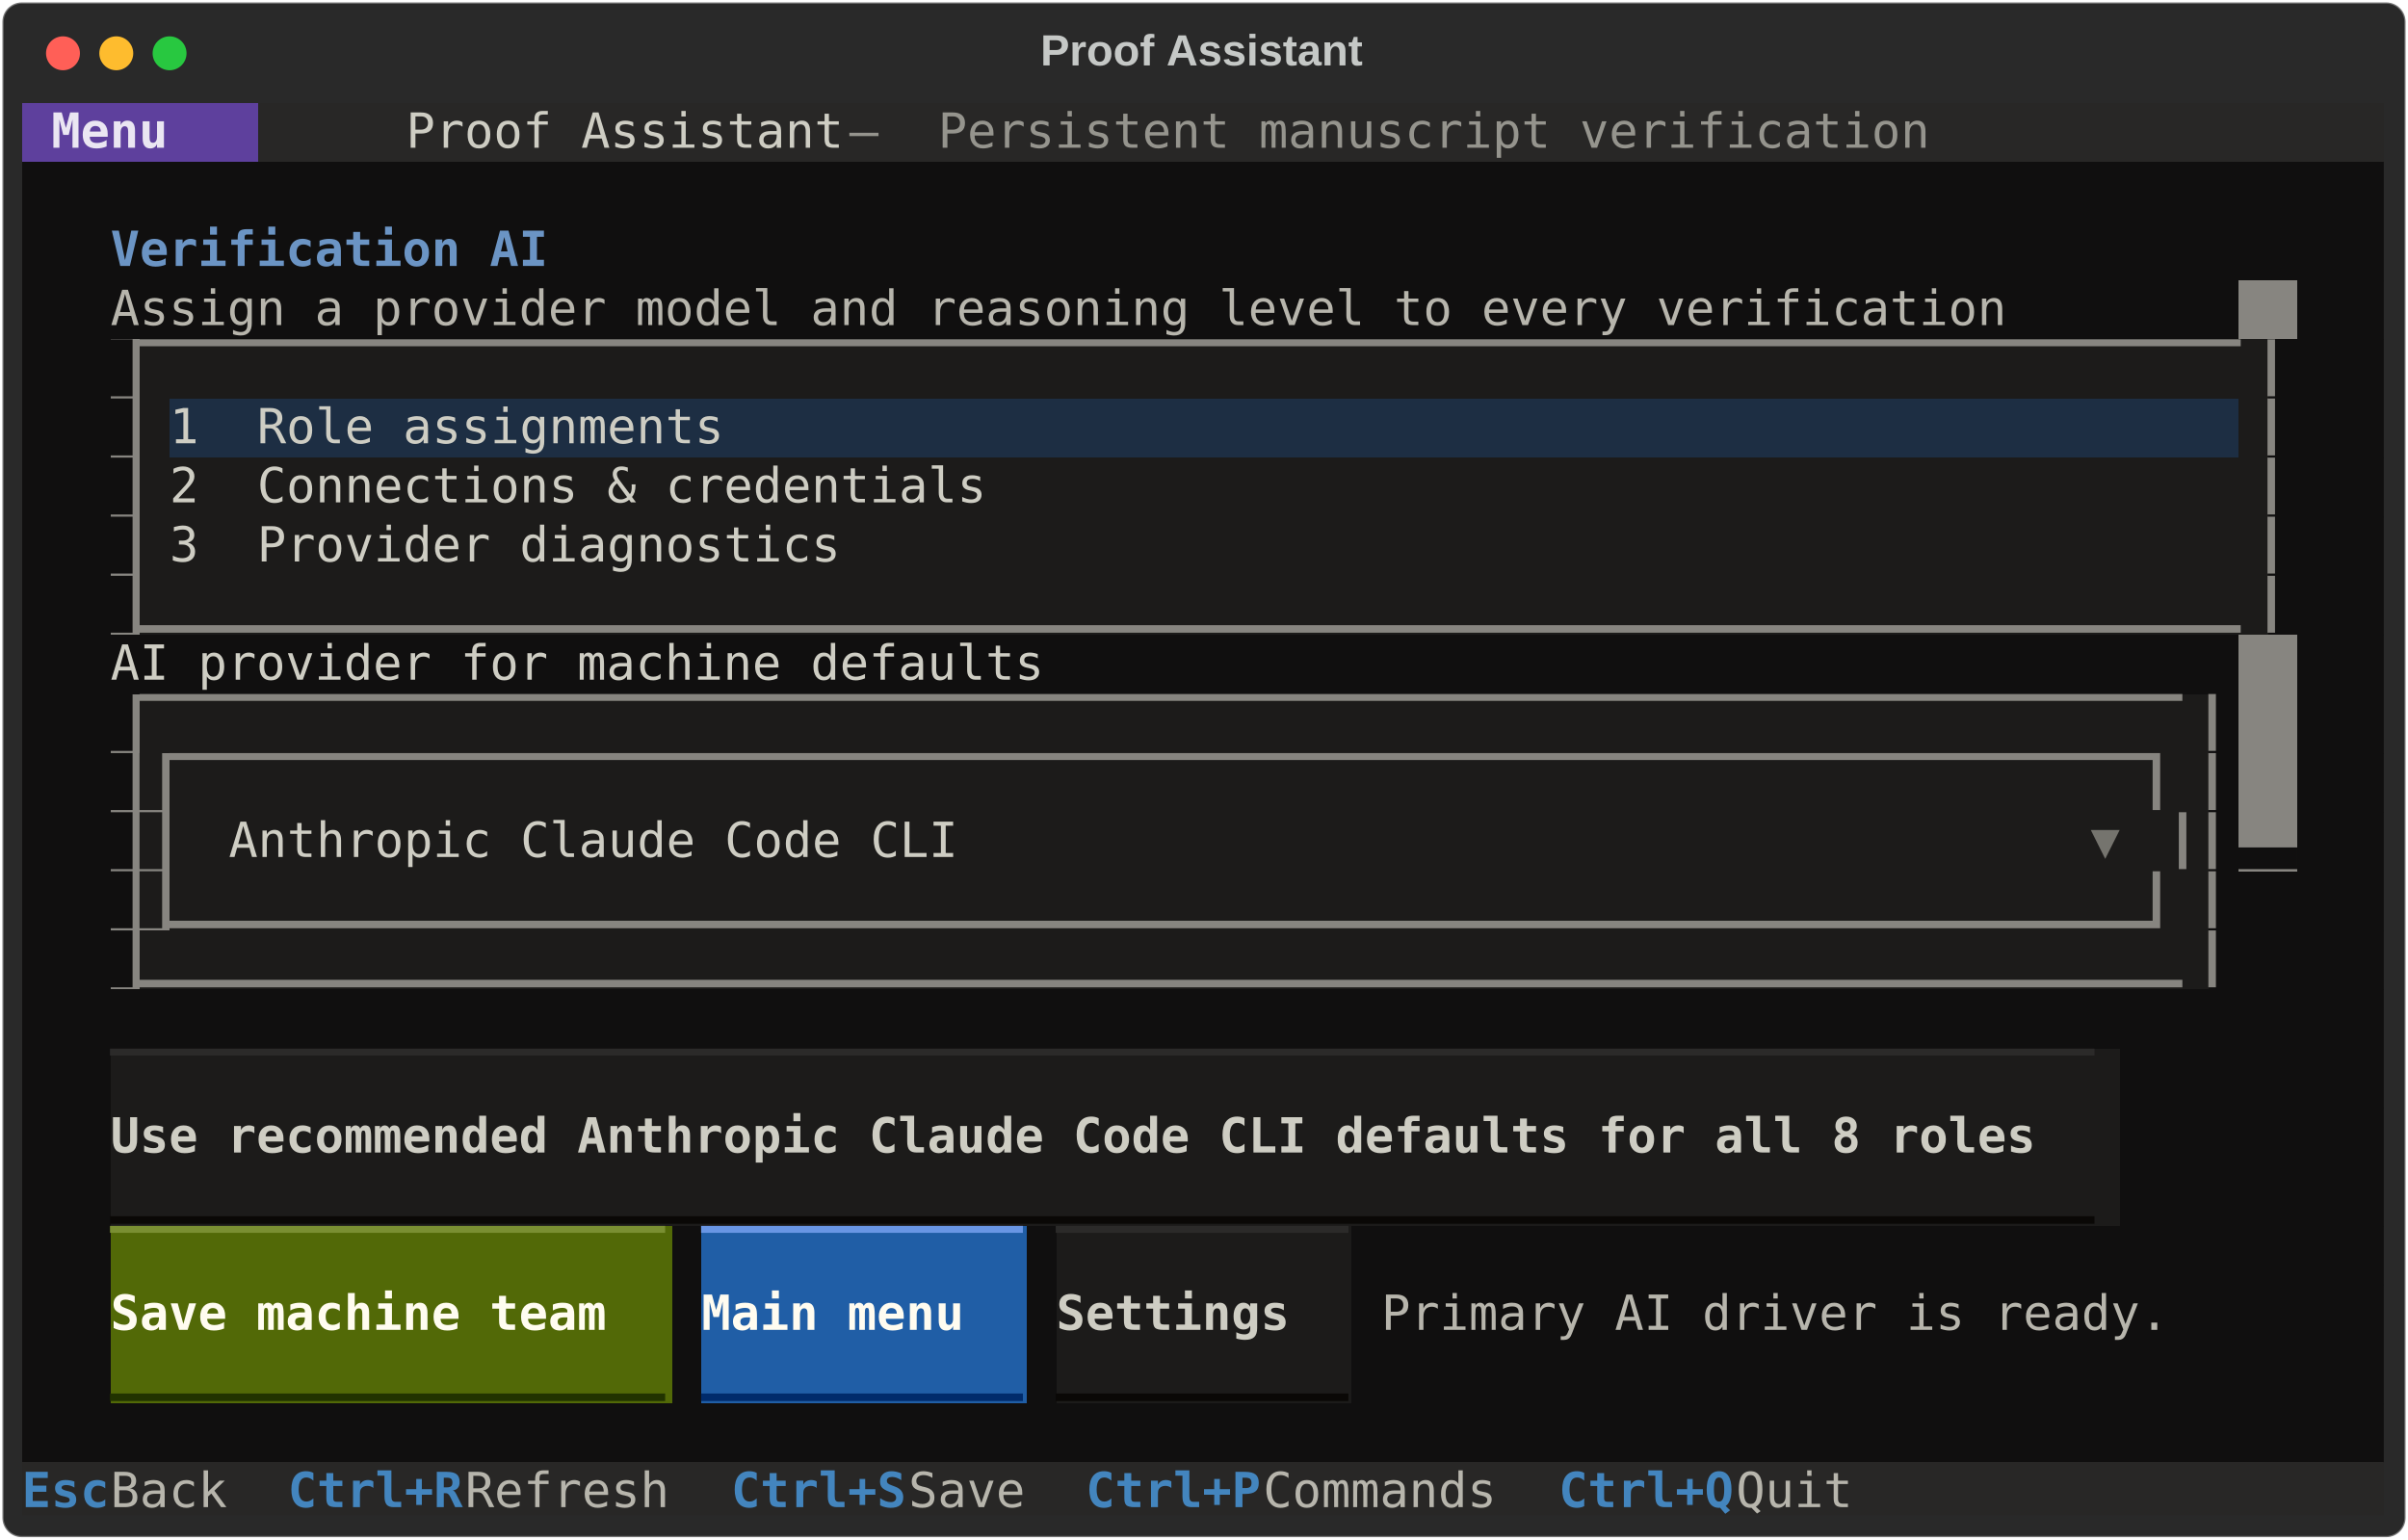
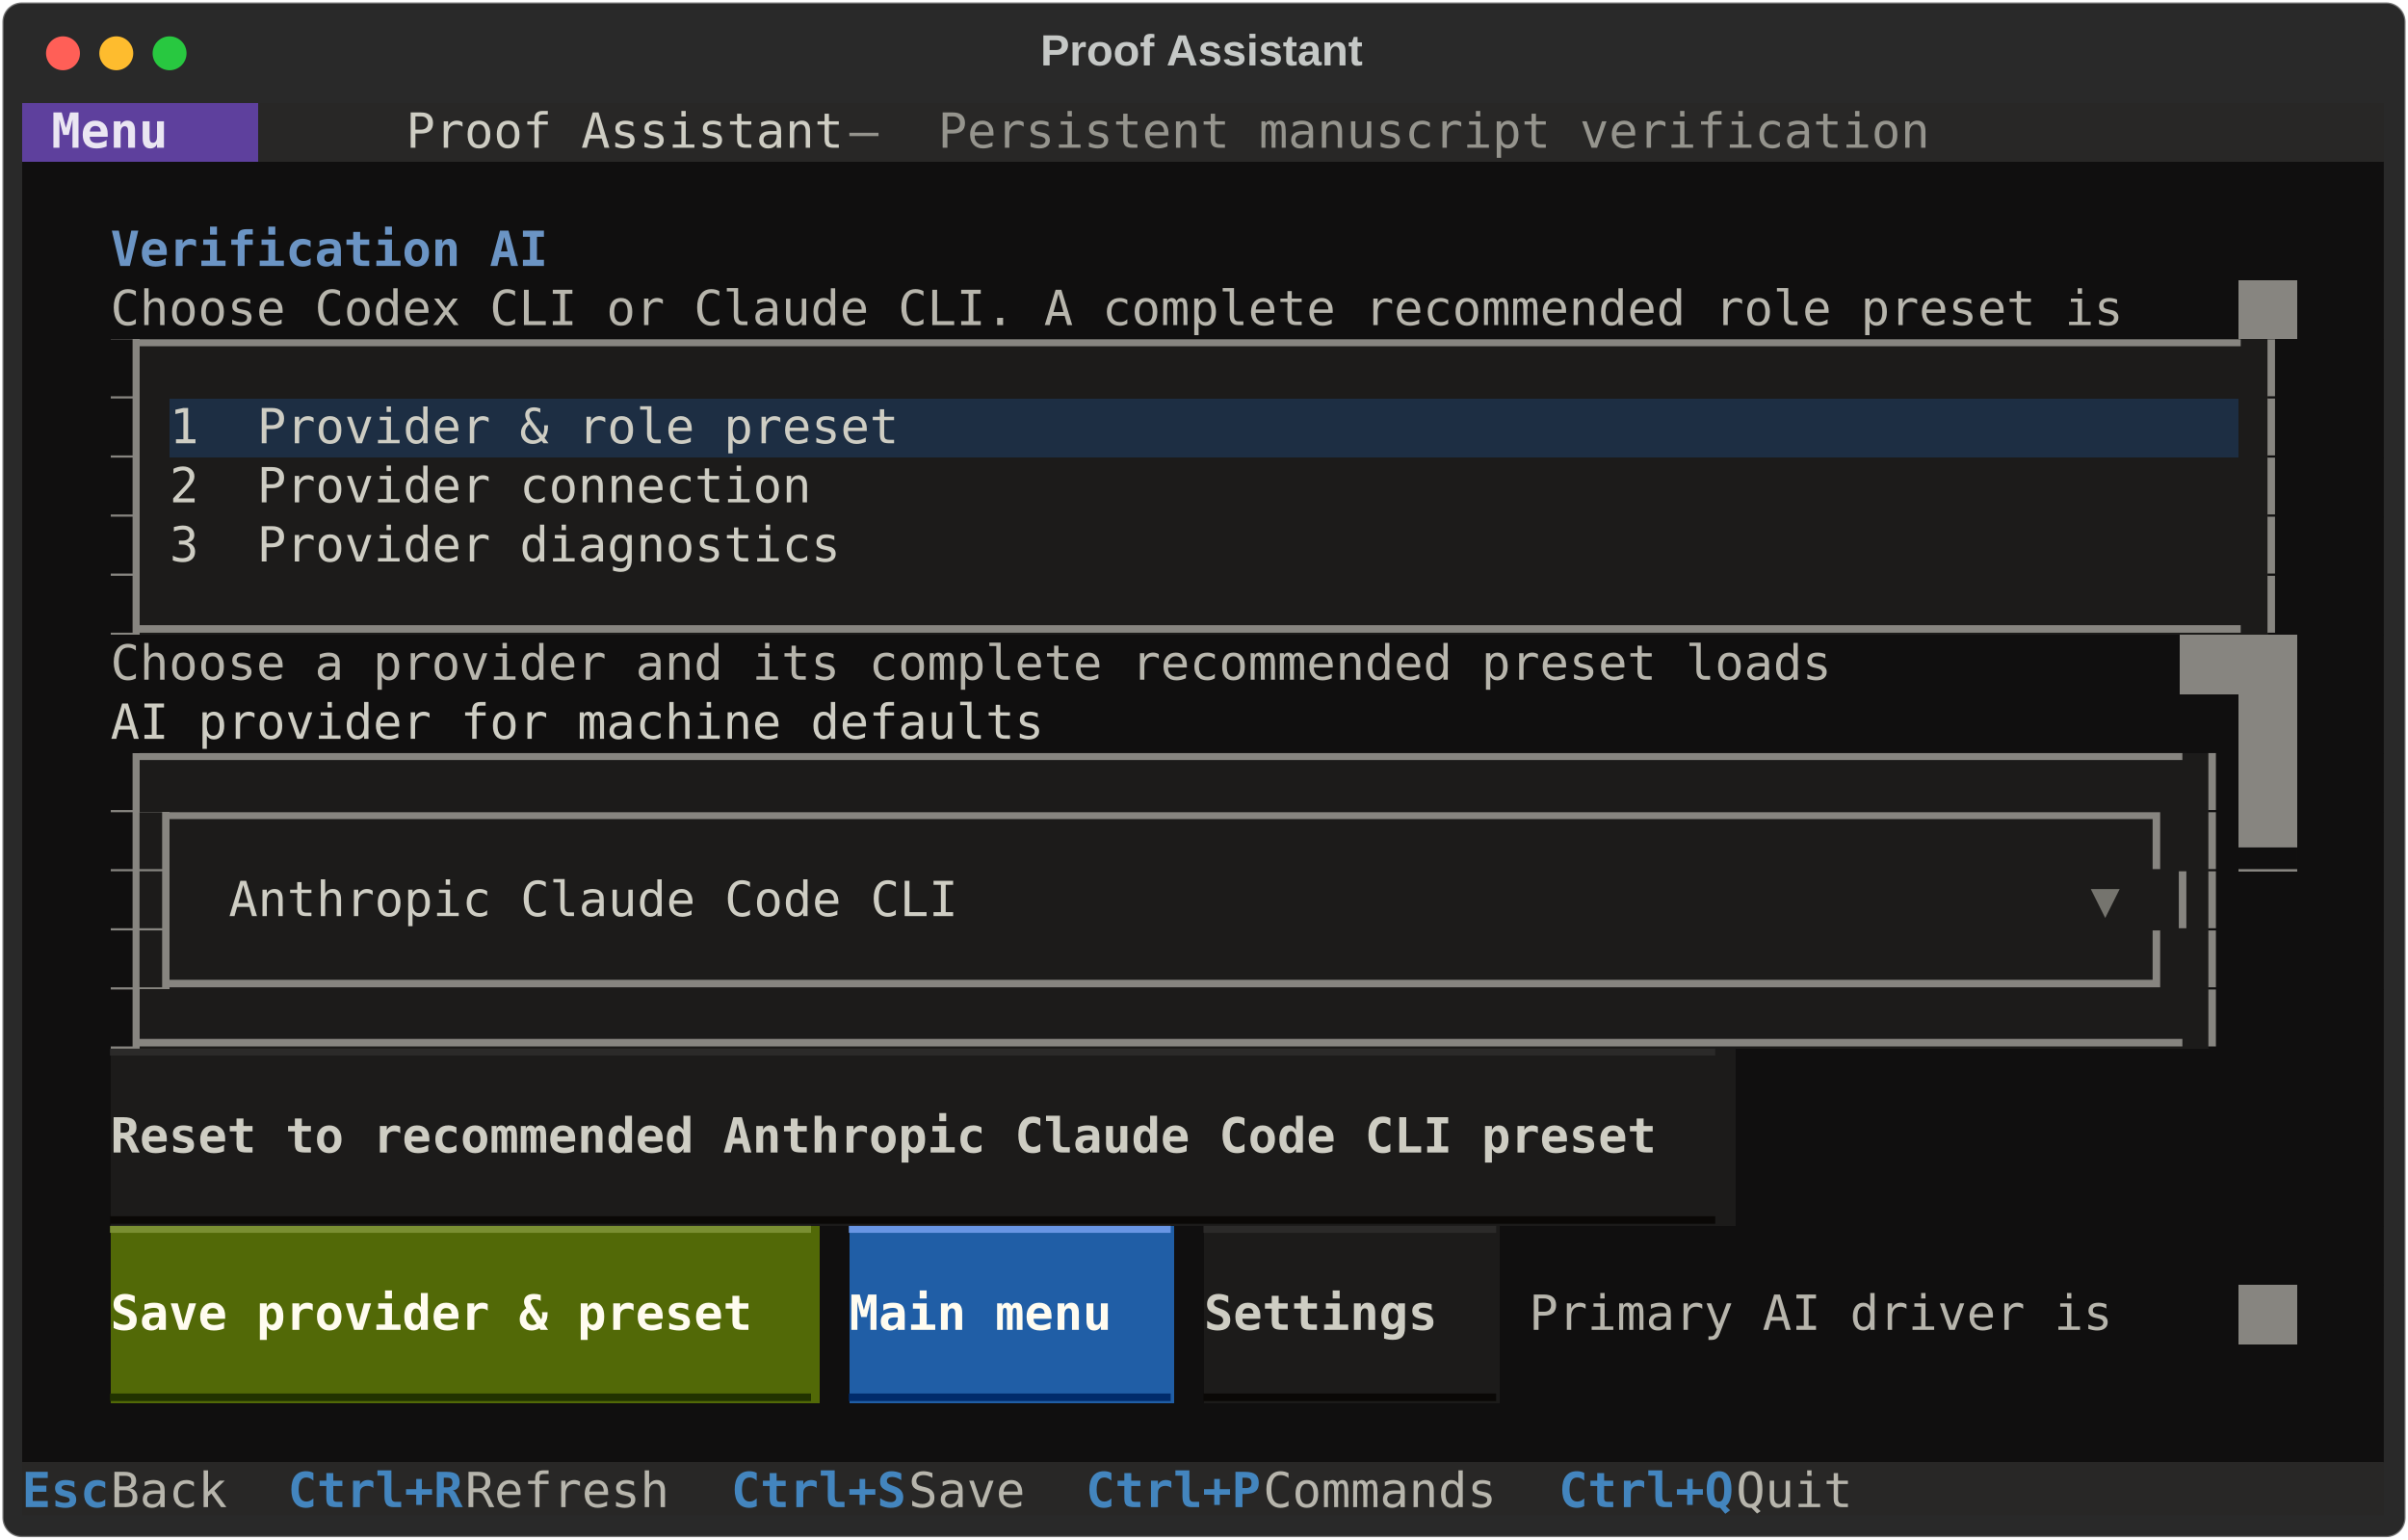
<svg xmlns="http://www.w3.org/2000/svg" class="rich-terminal" viewBox="0 0 994 635.6">
  <style>

    @font-face {
        font-family: "Fira Code";
        src: local("FiraCode-Regular"),
                url("https://cdnjs.cloudflare.com/ajax/libs/firacode/6.2.0/woff2/FiraCode-Regular.woff2") format("woff2"),
                url("https://cdnjs.cloudflare.com/ajax/libs/firacode/6.2.0/woff/FiraCode-Regular.woff") format("woff");
        font-style: normal;
        font-weight: 400;
    }
    @font-face {
        font-family: "Fira Code";
        src: local("FiraCode-Bold"),
                url("https://cdnjs.cloudflare.com/ajax/libs/firacode/6.2.0/woff2/FiraCode-Bold.woff2") format("woff2"),
                url("https://cdnjs.cloudflare.com/ajax/libs/firacode/6.2.0/woff/FiraCode-Bold.woff") format("woff");
        font-style: bold;
        font-weight: 700;
    }

    .terminal-matrix {
        font-family: Fira Code, monospace;
        font-size: 20px;
        line-height: 24.4px;
        font-variant-east-asian: full-width;
    }

    .terminal-title {
        font-size: 18px;
        font-weight: bold;
        font-family: arial;
    }

    .terminal-r1 { fill: #c5c8c6 }
.terminal-r2 { fill: #eae6f2;font-weight: bold }
.terminal-r3 { fill: #cecdc3 }
.terminal-r4 { fill: #95948d }
.terminal-r5 { fill: #6b94c4;font-weight: bold }
.terminal-r6 { fill: #b7b5ac }
.terminal-r7 { fill: #100f0f }
.terminal-r8 { fill: #878580 }
.terminal-r9 { fill: #1c1b1a }
.terminal-r10 { fill: #75746e }
.terminal-r11 { fill: #2b2a29 }
.terminal-r12 { fill: #cecdc3;font-weight: bold }
.terminal-r13 { fill: #0a0806 }
.terminal-r14 { fill: #7a8f32 }
.terminal-r15 { fill: #6996e4 }
.terminal-r16 { fill: #fffcf0;font-weight: bold }
.terminal-r17 { fill: #213300 }
.terminal-r18 { fill: #002b6b }
.terminal-r19 { fill: #4385be;font-weight: bold }
    </style>
  <defs>
    <clipPath id="terminal-clip-terminal">
      <rect x="0" y="0" width="975.0" height="584.6" />
    </clipPath>
    <clipPath id="terminal-line-0">
      <rect x="0" y="1.5" width="976" height="24.65" />
    </clipPath>
    <clipPath id="terminal-line-1">
      <rect x="0" y="25.9" width="976" height="24.65" />
    </clipPath>
    <clipPath id="terminal-line-2">
      <rect x="0" y="50.3" width="976" height="24.65" />
    </clipPath>
    <clipPath id="terminal-line-3">
      <rect x="0" y="74.7" width="976" height="24.65" />
    </clipPath>
    <clipPath id="terminal-line-4">
      <rect x="0" y="99.1" width="976" height="24.65" />
    </clipPath>
    <clipPath id="terminal-line-5">
      <rect x="0" y="123.5" width="976" height="24.65" />
    </clipPath>
    <clipPath id="terminal-line-6">
      <rect x="0" y="147.9" width="976" height="24.65" />
    </clipPath>
    <clipPath id="terminal-line-7">
      <rect x="0" y="172.3" width="976" height="24.65" />
    </clipPath>
    <clipPath id="terminal-line-8">
      <rect x="0" y="196.7" width="976" height="24.65" />
    </clipPath>
    <clipPath id="terminal-line-9">
      <rect x="0" y="221.1" width="976" height="24.65" />
    </clipPath>
    <clipPath id="terminal-line-10">
      <rect x="0" y="245.5" width="976" height="24.65" />
    </clipPath>
    <clipPath id="terminal-line-11">
      <rect x="0" y="269.9" width="976" height="24.65" />
    </clipPath>
    <clipPath id="terminal-line-12">
      <rect x="0" y="294.3" width="976" height="24.65" />
    </clipPath>
    <clipPath id="terminal-line-13">
      <rect x="0" y="318.7" width="976" height="24.65" />
    </clipPath>
    <clipPath id="terminal-line-14">
      <rect x="0" y="343.1" width="976" height="24.65" />
    </clipPath>
    <clipPath id="terminal-line-15">
      <rect x="0" y="367.5" width="976" height="24.65" />
    </clipPath>
    <clipPath id="terminal-line-16">
      <rect x="0" y="391.9" width="976" height="24.65" />
    </clipPath>
    <clipPath id="terminal-line-17">
      <rect x="0" y="416.3" width="976" height="24.65" />
    </clipPath>
    <clipPath id="terminal-line-18">
      <rect x="0" y="440.7" width="976" height="24.65" />
    </clipPath>
    <clipPath id="terminal-line-19">
      <rect x="0" y="465.1" width="976" height="24.65" />
    </clipPath>
    <clipPath id="terminal-line-20">
      <rect x="0" y="489.5" width="976" height="24.65" />
    </clipPath>
    <clipPath id="terminal-line-21">
      <rect x="0" y="513.9" width="976" height="24.65" />
    </clipPath>
    <clipPath id="terminal-line-22">
      <rect x="0" y="538.3" width="976" height="24.65" />
    </clipPath>
  </defs>
  <rect fill="#292929" stroke="rgba(255,255,255,0.35)" stroke-width="1" x="1" y="1" width="992" height="633.6" rx="8" />
  <text class="terminal-title" fill="#c5c8c6" text-anchor="middle" x="496" y="27">Proof Assistant</text>
  <g transform="translate(26,22)">
    <circle cx="0" cy="0" r="7" fill="#ff5f57" />
    <circle cx="22" cy="0" r="7" fill="#febc2e" />
    <circle cx="44" cy="0" r="7" fill="#28c840" />
  </g>
  <g transform="translate(9, 41)" clip-path="url(#terminal-clip-terminal)">
    <rect fill="#5e409d" x="0" y="1.5" width="12.2" height="24.65" shape-rendering="crispEdges" />
    <rect fill="#5e409d" x="12.2" y="1.5" width="48.8" height="24.65" shape-rendering="crispEdges" />
    <rect fill="#5e409d" x="61" y="1.5" width="24.4" height="24.65" shape-rendering="crispEdges" />
    <rect fill="#5e409d" x="85.4" y="1.5" width="12.2" height="24.65" shape-rendering="crispEdges" />
    <rect fill="#282726" x="97.6" y="1.5" width="61" height="24.65" shape-rendering="crispEdges" />
    <rect fill="#282726" x="158.6" y="1.5" width="183" height="24.65" shape-rendering="crispEdges" />
    <rect fill="#282726" x="341.6" y="1.5" width="36.6" height="24.65" shape-rendering="crispEdges" />
    <rect fill="#282726" x="378.2" y="1.5" width="414.8" height="24.65" shape-rendering="crispEdges" />
    <rect fill="#282726" x="793" y="1.5" width="61" height="24.65" shape-rendering="crispEdges" />
    <rect fill="#282726" x="854" y="1.5" width="12.2" height="24.65" shape-rendering="crispEdges" />
    <rect fill="#282726" x="866.2" y="1.5" width="0" height="24.65" shape-rendering="crispEdges" />
    <rect fill="#282726" x="866.2" y="1.5" width="109.8" height="24.65" shape-rendering="crispEdges" />
    <rect fill="#100f0f" x="0" y="25.9" width="976" height="24.65" shape-rendering="crispEdges" />
    <rect fill="#100f0f" x="0" y="50.3" width="36.6" height="24.65" shape-rendering="crispEdges" />
    <rect fill="#100f0f" x="36.6" y="50.3" width="902.8" height="24.65" shape-rendering="crispEdges" />
    <rect fill="#100f0f" x="939.4" y="50.3" width="36.6" height="24.65" shape-rendering="crispEdges" />
    <rect fill="#100f0f" x="0" y="74.7" width="36.6" height="24.65" shape-rendering="crispEdges" />
    <rect fill="#100f0f" x="36.6" y="74.7" width="878.4" height="24.65" shape-rendering="crispEdges" />
    <rect fill="#878580" x="915" y="74.7" width="24.4" height="24.65" shape-rendering="crispEdges" />
    <rect fill="#100f0f" x="939.4" y="74.7" width="36.6" height="24.65" shape-rendering="crispEdges" />
    <rect fill="#100f0f" x="0" y="99.1" width="36.6" height="24.65" shape-rendering="crispEdges" />
    <rect fill="#878580" x="36.6" y="99.1" width="12.2" height="24.65" shape-rendering="crispEdges" />
    <rect fill="#1c1b1a" x="48.8" y="99.1" width="878.4" height="24.65" shape-rendering="crispEdges" />
    <rect fill="#100f0f" x="927.2" y="99.1" width="12.2" height="24.65" shape-rendering="crispEdges" />
    <rect fill="#100f0f" x="939.4" y="99.1" width="36.6" height="24.65" shape-rendering="crispEdges" />
    <rect fill="#100f0f" x="0" y="123.5" width="36.6" height="24.65" shape-rendering="crispEdges" />
    <rect fill="#878580" x="36.6" y="123.5" width="12.2" height="24.65" shape-rendering="crispEdges" />
    <rect fill="#1c1b1a" x="48.8" y="123.5" width="12.2" height="24.65" shape-rendering="crispEdges" />
-     <rect fill="#1d2e43" x="61" y="123.5" width="231.8" height="24.65" shape-rendering="crispEdges" />
-     <rect fill="#1d2e43" x="292.8" y="123.5" width="622.2" height="24.65" shape-rendering="crispEdges" />
+     <rect fill="#1d2e43" x="61" y="123.5" width="305" height="24.65" shape-rendering="crispEdges" />
+     <rect fill="#1d2e43" x="366" y="123.5" width="549" height="24.65" shape-rendering="crispEdges" />
    <rect fill="#1c1b1a" x="915" y="123.5" width="12.2" height="24.65" shape-rendering="crispEdges" />
    <rect fill="#100f0f" x="927.2" y="123.5" width="12.2" height="24.65" shape-rendering="crispEdges" />
    <rect fill="#100f0f" x="939.4" y="123.5" width="36.6" height="24.65" shape-rendering="crispEdges" />
    <rect fill="#100f0f" x="0" y="147.9" width="36.6" height="24.65" shape-rendering="crispEdges" />
    <rect fill="#878580" x="36.6" y="147.9" width="12.2" height="24.65" shape-rendering="crispEdges" />
    <rect fill="#1c1b1a" x="48.8" y="147.9" width="12.2" height="24.65" shape-rendering="crispEdges" />
-     <rect fill="#1c1b1a" x="61" y="147.9" width="341.6" height="24.65" shape-rendering="crispEdges" />
-     <rect fill="#1c1b1a" x="402.6" y="147.9" width="512.4" height="24.65" shape-rendering="crispEdges" />
+     <rect fill="#1c1b1a" x="61" y="147.9" width="268.4" height="24.65" shape-rendering="crispEdges" />
+     <rect fill="#1c1b1a" x="329.4" y="147.9" width="585.6" height="24.65" shape-rendering="crispEdges" />
    <rect fill="#1c1b1a" x="915" y="147.9" width="12.2" height="24.65" shape-rendering="crispEdges" />
    <rect fill="#100f0f" x="927.2" y="147.9" width="12.2" height="24.65" shape-rendering="crispEdges" />
    <rect fill="#100f0f" x="939.4" y="147.9" width="36.6" height="24.65" shape-rendering="crispEdges" />
    <rect fill="#100f0f" x="0" y="172.3" width="36.6" height="24.65" shape-rendering="crispEdges" />
    <rect fill="#878580" x="36.6" y="172.3" width="12.2" height="24.65" shape-rendering="crispEdges" />
    <rect fill="#1c1b1a" x="48.8" y="172.3" width="12.2" height="24.65" shape-rendering="crispEdges" />
    <rect fill="#1c1b1a" x="61" y="172.3" width="280.6" height="24.65" shape-rendering="crispEdges" />
    <rect fill="#1c1b1a" x="341.6" y="172.3" width="573.4" height="24.65" shape-rendering="crispEdges" />
    <rect fill="#1c1b1a" x="915" y="172.3" width="12.2" height="24.65" shape-rendering="crispEdges" />
    <rect fill="#100f0f" x="927.2" y="172.3" width="12.2" height="24.65" shape-rendering="crispEdges" />
    <rect fill="#100f0f" x="939.4" y="172.3" width="36.6" height="24.65" shape-rendering="crispEdges" />
    <rect fill="#100f0f" x="0" y="196.7" width="36.6" height="24.65" shape-rendering="crispEdges" />
    <rect fill="#878580" x="36.6" y="196.7" width="12.2" height="24.65" shape-rendering="crispEdges" />
    <rect fill="#1c1b1a" x="48.8" y="196.7" width="878.4" height="24.65" shape-rendering="crispEdges" />
    <rect fill="#100f0f" x="927.2" y="196.7" width="12.2" height="24.65" shape-rendering="crispEdges" />
    <rect fill="#100f0f" x="939.4" y="196.7" width="36.6" height="24.65" shape-rendering="crispEdges" />
    <rect fill="#100f0f" x="0" y="221.1" width="36.6" height="24.65" shape-rendering="crispEdges" />
-     <rect fill="#100f0f" x="36.6" y="221.1" width="390.4" height="24.65" shape-rendering="crispEdges" />
-     <rect fill="#100f0f" x="427" y="221.1" width="488" height="24.65" shape-rendering="crispEdges" />
-     <rect fill="#878580" x="915" y="221.1" width="24.4" height="24.65" shape-rendering="crispEdges" />
+     <rect fill="#100f0f" x="36.6" y="221.1" width="854" height="24.65" shape-rendering="crispEdges" />
+     <rect fill="#878580" x="890.6" y="221.1" width="48.8" height="24.65" shape-rendering="crispEdges" />
    <rect fill="#100f0f" x="939.4" y="221.1" width="36.6" height="24.65" shape-rendering="crispEdges" />
    <rect fill="#100f0f" x="0" y="245.5" width="36.6" height="24.65" shape-rendering="crispEdges" />
-     <rect fill="#878580" x="36.6" y="245.5" width="12.2" height="24.65" shape-rendering="crispEdges" />
-     <rect fill="#1c1b1a" x="48.8" y="245.5" width="854" height="24.65" shape-rendering="crispEdges" />
-     <rect fill="#100f0f" x="902.8" y="245.5" width="12.2" height="24.65" shape-rendering="crispEdges" />
+     <rect fill="#100f0f" x="36.6" y="245.5" width="390.4" height="24.65" shape-rendering="crispEdges" />
+     <rect fill="#100f0f" x="427" y="245.5" width="488" height="24.65" shape-rendering="crispEdges" />
    <rect fill="#878580" x="915" y="245.5" width="24.4" height="24.65" shape-rendering="crispEdges" />
    <rect fill="#100f0f" x="939.4" y="245.5" width="36.6" height="24.65" shape-rendering="crispEdges" />
    <rect fill="#100f0f" x="0" y="269.9" width="36.6" height="24.65" shape-rendering="crispEdges" />
    <rect fill="#878580" x="36.6" y="269.9" width="12.2" height="24.65" shape-rendering="crispEdges" />
-     <rect fill="#878580" x="48.8" y="269.9" width="12.2" height="24.65" shape-rendering="crispEdges" />
-     <rect fill="#1c1b1a" x="61" y="269.9" width="841.8" height="24.65" shape-rendering="crispEdges" />
+     <rect fill="#1c1b1a" x="48.8" y="269.9" width="854" height="24.65" shape-rendering="crispEdges" />
    <rect fill="#100f0f" x="902.8" y="269.9" width="12.2" height="24.65" shape-rendering="crispEdges" />
    <rect fill="#878580" x="915" y="269.9" width="24.4" height="24.65" shape-rendering="crispEdges" />
    <rect fill="#100f0f" x="939.4" y="269.9" width="36.6" height="24.65" shape-rendering="crispEdges" />
    <rect fill="#100f0f" x="0" y="294.3" width="36.6" height="24.65" shape-rendering="crispEdges" />
    <rect fill="#878580" x="36.6" y="294.3" width="12.2" height="24.65" shape-rendering="crispEdges" />
    <rect fill="#878580" x="48.8" y="294.3" width="12.2" height="24.65" shape-rendering="crispEdges" />
-     <rect fill="#1c1b1a" x="61" y="294.3" width="24.4" height="24.65" shape-rendering="crispEdges" />
-     <rect fill="#1c1b1a" x="85.4" y="294.3" width="305" height="24.65" shape-rendering="crispEdges" />
-     <rect fill="#1c1b1a" x="390.4" y="294.3" width="463.6" height="24.65" shape-rendering="crispEdges" />
-     <rect fill="#1c1b1a" x="854" y="294.3" width="12.2" height="24.65" shape-rendering="crispEdges" />
-     <rect fill="#1c1b1a" x="866.2" y="294.3" width="24.4" height="24.65" shape-rendering="crispEdges" />
-     <rect fill="#1c1b1a" x="890.6" y="294.3" width="12.2" height="24.65" shape-rendering="crispEdges" />
+     <rect fill="#1c1b1a" x="61" y="294.3" width="841.8" height="24.65" shape-rendering="crispEdges" />
    <rect fill="#100f0f" x="902.8" y="294.3" width="12.2" height="24.65" shape-rendering="crispEdges" />
    <rect fill="#878580" x="915" y="294.3" width="24.4" height="24.65" shape-rendering="crispEdges" />
    <rect fill="#100f0f" x="939.4" y="294.3" width="36.6" height="24.65" shape-rendering="crispEdges" />
    <rect fill="#100f0f" x="0" y="318.7" width="36.6" height="24.65" shape-rendering="crispEdges" />
    <rect fill="#878580" x="36.6" y="318.7" width="12.2" height="24.65" shape-rendering="crispEdges" />
    <rect fill="#878580" x="48.8" y="318.7" width="12.2" height="24.65" shape-rendering="crispEdges" />
-     <rect fill="#1c1b1a" x="61" y="318.7" width="841.8" height="24.65" shape-rendering="crispEdges" />
+     <rect fill="#1c1b1a" x="61" y="318.7" width="24.4" height="24.65" shape-rendering="crispEdges" />
+     <rect fill="#1c1b1a" x="85.4" y="318.7" width="305" height="24.65" shape-rendering="crispEdges" />
+     <rect fill="#1c1b1a" x="390.4" y="318.7" width="463.6" height="24.65" shape-rendering="crispEdges" />
+     <rect fill="#1c1b1a" x="854" y="318.7" width="12.2" height="24.65" shape-rendering="crispEdges" />
+     <rect fill="#1c1b1a" x="866.2" y="318.7" width="24.4" height="24.65" shape-rendering="crispEdges" />
+     <rect fill="#1c1b1a" x="890.6" y="318.7" width="12.2" height="24.65" shape-rendering="crispEdges" />
    <rect fill="#100f0f" x="902.8" y="318.7" width="12.2" height="24.65" shape-rendering="crispEdges" />
    <rect fill="#100f0f" x="915" y="318.7" width="24.4" height="24.65" shape-rendering="crispEdges" />
    <rect fill="#100f0f" x="939.4" y="318.7" width="36.6" height="24.65" shape-rendering="crispEdges" />
    <rect fill="#100f0f" x="0" y="343.1" width="36.6" height="24.65" shape-rendering="crispEdges" />
    <rect fill="#878580" x="36.6" y="343.1" width="12.2" height="24.65" shape-rendering="crispEdges" />
-     <rect fill="#1c1b1a" x="48.8" y="343.1" width="854" height="24.65" shape-rendering="crispEdges" />
+     <rect fill="#878580" x="48.8" y="343.1" width="12.2" height="24.65" shape-rendering="crispEdges" />
+     <rect fill="#1c1b1a" x="61" y="343.1" width="841.8" height="24.65" shape-rendering="crispEdges" />
    <rect fill="#100f0f" x="902.8" y="343.1" width="12.2" height="24.65" shape-rendering="crispEdges" />
    <rect fill="#100f0f" x="915" y="343.1" width="24.4" height="24.65" shape-rendering="crispEdges" />
    <rect fill="#100f0f" x="939.4" y="343.1" width="36.6" height="24.65" shape-rendering="crispEdges" />
-     <rect fill="#100f0f" x="0" y="367.5" width="915" height="24.65" shape-rendering="crispEdges" />
+     <rect fill="#100f0f" x="0" y="367.5" width="36.6" height="24.65" shape-rendering="crispEdges" />
+     <rect fill="#878580" x="36.6" y="367.5" width="12.2" height="24.65" shape-rendering="crispEdges" />
+     <rect fill="#1c1b1a" x="48.8" y="367.5" width="854" height="24.65" shape-rendering="crispEdges" />
+     <rect fill="#100f0f" x="902.8" y="367.5" width="12.2" height="24.65" shape-rendering="crispEdges" />
    <rect fill="#100f0f" x="915" y="367.5" width="24.4" height="24.65" shape-rendering="crispEdges" />
    <rect fill="#100f0f" x="939.4" y="367.5" width="36.6" height="24.65" shape-rendering="crispEdges" />
    <rect fill="#100f0f" x="0" y="391.9" width="36.6" height="24.65" shape-rendering="crispEdges" />
-     <rect fill="#1c1b1a" x="36.6" y="391.9" width="829.6" height="24.65" shape-rendering="crispEdges" />
-     <rect fill="#100f0f" x="866.2" y="391.9" width="48.8" height="24.65" shape-rendering="crispEdges" />
+     <rect fill="#1c1b1a" x="36.6" y="391.9" width="671" height="24.65" shape-rendering="crispEdges" />
+     <rect fill="#100f0f" x="707.6" y="391.9" width="207.4" height="24.65" shape-rendering="crispEdges" />
    <rect fill="#100f0f" x="915" y="391.9" width="24.4" height="24.65" shape-rendering="crispEdges" />
    <rect fill="#100f0f" x="939.4" y="391.9" width="36.6" height="24.65" shape-rendering="crispEdges" />
    <rect fill="#100f0f" x="0" y="416.3" width="36.6" height="24.65" shape-rendering="crispEdges" />
-     <rect fill="#1c1b1a" x="36.6" y="416.3" width="829.6" height="24.65" shape-rendering="crispEdges" />
-     <rect fill="#100f0f" x="866.2" y="416.3" width="48.8" height="24.65" shape-rendering="crispEdges" />
+     <rect fill="#1c1b1a" x="36.6" y="416.3" width="671" height="24.65" shape-rendering="crispEdges" />
+     <rect fill="#100f0f" x="707.6" y="416.3" width="207.4" height="24.65" shape-rendering="crispEdges" />
    <rect fill="#100f0f" x="915" y="416.3" width="24.4" height="24.65" shape-rendering="crispEdges" />
    <rect fill="#100f0f" x="939.4" y="416.3" width="36.6" height="24.65" shape-rendering="crispEdges" />
    <rect fill="#100f0f" x="0" y="440.7" width="36.6" height="24.65" shape-rendering="crispEdges" />
-     <rect fill="#1c1b1a" x="36.6" y="440.7" width="829.6" height="24.65" shape-rendering="crispEdges" />
-     <rect fill="#100f0f" x="866.2" y="440.7" width="48.8" height="24.65" shape-rendering="crispEdges" />
+     <rect fill="#1c1b1a" x="36.6" y="440.7" width="671" height="24.65" shape-rendering="crispEdges" />
+     <rect fill="#100f0f" x="707.6" y="440.7" width="207.4" height="24.65" shape-rendering="crispEdges" />
    <rect fill="#100f0f" x="915" y="440.7" width="24.4" height="24.65" shape-rendering="crispEdges" />
    <rect fill="#100f0f" x="939.4" y="440.7" width="36.6" height="24.65" shape-rendering="crispEdges" />
    <rect fill="#100f0f" x="0" y="465.1" width="36.6" height="24.65" shape-rendering="crispEdges" />
-     <rect fill="#526907" x="36.6" y="465.1" width="231.8" height="24.65" shape-rendering="crispEdges" />
-     <rect fill="#100f0f" x="268.4" y="465.1" width="12.2" height="24.65" shape-rendering="crispEdges" />
-     <rect fill="#205ea6" x="280.6" y="465.1" width="134.2" height="24.65" shape-rendering="crispEdges" />
-     <rect fill="#100f0f" x="414.8" y="465.1" width="12.2" height="24.65" shape-rendering="crispEdges" />
-     <rect fill="#1c1b1a" x="427" y="465.1" width="122" height="24.65" shape-rendering="crispEdges" />
-     <rect fill="#100f0f" x="549" y="465.1" width="427" height="24.65" shape-rendering="crispEdges" />
+     <rect fill="#526907" x="36.6" y="465.1" width="292.8" height="24.65" shape-rendering="crispEdges" />
+     <rect fill="#100f0f" x="329.4" y="465.1" width="12.2" height="24.65" shape-rendering="crispEdges" />
+     <rect fill="#205ea6" x="341.6" y="465.1" width="134.2" height="24.65" shape-rendering="crispEdges" />
+     <rect fill="#100f0f" x="475.8" y="465.1" width="12.2" height="24.65" shape-rendering="crispEdges" />
+     <rect fill="#1c1b1a" x="488" y="465.1" width="122" height="24.65" shape-rendering="crispEdges" />
+     <rect fill="#100f0f" x="610" y="465.1" width="366" height="24.65" shape-rendering="crispEdges" />
    <rect fill="#100f0f" x="0" y="489.5" width="36.6" height="24.65" shape-rendering="crispEdges" />
-     <rect fill="#526907" x="36.6" y="489.5" width="231.8" height="24.65" shape-rendering="crispEdges" />
-     <rect fill="#100f0f" x="268.4" y="489.5" width="12.2" height="24.65" shape-rendering="crispEdges" />
-     <rect fill="#205ea6" x="280.6" y="489.5" width="134.2" height="24.65" shape-rendering="crispEdges" />
-     <rect fill="#100f0f" x="414.8" y="489.5" width="12.2" height="24.65" shape-rendering="crispEdges" />
-     <rect fill="#1c1b1a" x="427" y="489.5" width="122" height="24.65" shape-rendering="crispEdges" />
-     <rect fill="#100f0f" x="549" y="489.5" width="12.2" height="24.65" shape-rendering="crispEdges" />
-     <rect fill="#100f0f" x="561.2" y="489.5" width="378.2" height="24.65" shape-rendering="crispEdges" />
+     <rect fill="#526907" x="36.6" y="489.5" width="292.8" height="24.65" shape-rendering="crispEdges" />
+     <rect fill="#100f0f" x="329.4" y="489.5" width="12.2" height="24.65" shape-rendering="crispEdges" />
+     <rect fill="#205ea6" x="341.6" y="489.5" width="134.2" height="24.65" shape-rendering="crispEdges" />
+     <rect fill="#100f0f" x="475.8" y="489.5" width="12.2" height="24.65" shape-rendering="crispEdges" />
+     <rect fill="#1c1b1a" x="488" y="489.5" width="122" height="24.65" shape-rendering="crispEdges" />
+     <rect fill="#100f0f" x="610" y="489.5" width="12.2" height="24.65" shape-rendering="crispEdges" />
+     <rect fill="#100f0f" x="622.2" y="489.5" width="292.8" height="24.65" shape-rendering="crispEdges" />
+     <rect fill="#878580" x="915" y="489.5" width="24.4" height="24.65" shape-rendering="crispEdges" />
    <rect fill="#100f0f" x="939.4" y="489.5" width="36.6" height="24.65" shape-rendering="crispEdges" />
    <rect fill="#100f0f" x="0" y="513.9" width="36.6" height="24.65" shape-rendering="crispEdges" />
-     <rect fill="#526907" x="36.6" y="513.9" width="231.8" height="24.65" shape-rendering="crispEdges" />
-     <rect fill="#100f0f" x="268.4" y="513.9" width="12.2" height="24.65" shape-rendering="crispEdges" />
-     <rect fill="#205ea6" x="280.6" y="513.9" width="134.2" height="24.65" shape-rendering="crispEdges" />
-     <rect fill="#100f0f" x="414.8" y="513.9" width="12.2" height="24.65" shape-rendering="crispEdges" />
-     <rect fill="#1c1b1a" x="427" y="513.9" width="122" height="24.65" shape-rendering="crispEdges" />
-     <rect fill="#100f0f" x="549" y="513.9" width="427" height="24.65" shape-rendering="crispEdges" />
+     <rect fill="#526907" x="36.6" y="513.9" width="292.8" height="24.65" shape-rendering="crispEdges" />
+     <rect fill="#100f0f" x="329.4" y="513.9" width="12.2" height="24.65" shape-rendering="crispEdges" />
+     <rect fill="#205ea6" x="341.6" y="513.9" width="134.2" height="24.65" shape-rendering="crispEdges" />
+     <rect fill="#100f0f" x="475.8" y="513.9" width="12.2" height="24.65" shape-rendering="crispEdges" />
+     <rect fill="#1c1b1a" x="488" y="513.9" width="122" height="24.65" shape-rendering="crispEdges" />
+     <rect fill="#100f0f" x="610" y="513.9" width="366" height="24.65" shape-rendering="crispEdges" />
    <rect fill="#100f0f" x="0" y="538.3" width="976" height="24.65" shape-rendering="crispEdges" />
    <rect fill="#282726" x="0" y="562.7" width="36.6" height="24.65" shape-rendering="crispEdges" />
    <rect fill="#282726" x="36.6" y="562.7" width="61" height="24.65" shape-rendering="crispEdges" />
    <rect fill="#282726" x="97.6" y="562.7" width="12.2" height="24.65" shape-rendering="crispEdges" />
    <rect fill="#282726" x="109.8" y="562.7" width="73.2" height="24.65" shape-rendering="crispEdges" />
    <rect fill="#282726" x="183" y="562.7" width="97.6" height="24.65" shape-rendering="crispEdges" />
    <rect fill="#282726" x="280.6" y="562.7" width="12.2" height="24.65" shape-rendering="crispEdges" />
    <rect fill="#282726" x="292.8" y="562.7" width="73.2" height="24.65" shape-rendering="crispEdges" />
    <rect fill="#282726" x="366" y="562.7" width="61" height="24.65" shape-rendering="crispEdges" />
    <rect fill="#282726" x="427" y="562.7" width="12.2" height="24.65" shape-rendering="crispEdges" />
    <rect fill="#282726" x="439.2" y="562.7" width="73.2" height="24.65" shape-rendering="crispEdges" />
    <rect fill="#282726" x="512.4" y="562.7" width="109.8" height="24.65" shape-rendering="crispEdges" />
    <rect fill="#282726" x="622.2" y="562.7" width="12.2" height="24.65" shape-rendering="crispEdges" />
    <rect fill="#282726" x="634.4" y="562.7" width="73.2" height="24.65" shape-rendering="crispEdges" />
    <rect fill="#282726" x="707.6" y="562.7" width="61" height="24.65" shape-rendering="crispEdges" />
    <rect fill="#282726" x="768.6" y="562.7" width="207.4" height="24.65" shape-rendering="crispEdges" />
    <g class="terminal-matrix">
      <text class="terminal-r2" x="12.2" y="20" textLength="48.8" clip-path="url(#terminal-line-0)">Menu</text>
      <text class="terminal-r3" x="158.6" y="20" textLength="183" clip-path="url(#terminal-line-0)">Proof Assistant</text>
      <text class="terminal-r4" x="341.6" y="20" textLength="36.6" clip-path="url(#terminal-line-0)"> — </text>
      <text class="terminal-r4" x="378.2" y="20" textLength="414.8" clip-path="url(#terminal-line-0)">Persistent manuscript verification</text>
      <text class="terminal-r1" x="976" y="20" textLength="12.2" clip-path="url(#terminal-line-0)">
</text>
      <text class="terminal-r1" x="976" y="44.4" textLength="12.2" clip-path="url(#terminal-line-1)">
</text>
      <text class="terminal-r5" x="36.6" y="68.8" textLength="902.8" clip-path="url(#terminal-line-2)">Verification AI                                                           </text>
      <text class="terminal-r1" x="976" y="68.8" textLength="12.2" clip-path="url(#terminal-line-2)">
</text>
-       <text class="terminal-r6" x="36.6" y="93.2" textLength="878.4" clip-path="url(#terminal-line-3)">Assign a provider model and reasoning level to every verification       </text>
+       <text class="terminal-r6" x="36.6" y="93.2" textLength="878.4" clip-path="url(#terminal-line-3)">Choose Codex CLI or Claude CLI. A complete recommended role preset is   </text>
      <text class="terminal-r1" x="976" y="93.2" textLength="12.2" clip-path="url(#terminal-line-3)">
</text>
      <text class="terminal-r7" x="36.6" y="117.6" textLength="12.2" clip-path="url(#terminal-line-4)">▊</text>
      <text class="terminal-r8" x="48.8" y="117.6" textLength="878.4" clip-path="url(#terminal-line-4)">▔▔▔▔▔▔▔▔▔▔▔▔▔▔▔▔▔▔▔▔▔▔▔▔▔▔▔▔▔▔▔▔▔▔▔▔▔▔▔▔▔▔▔▔▔▔▔▔▔▔▔▔▔▔▔▔▔▔▔▔▔▔▔▔▔▔▔▔▔▔▔▔</text>
      <text class="terminal-r8" x="927.2" y="117.6" textLength="12.2" clip-path="url(#terminal-line-4)">▎</text>
      <text class="terminal-r1" x="976" y="117.6" textLength="12.2" clip-path="url(#terminal-line-4)">
</text>
      <text class="terminal-r7" x="36.6" y="142" textLength="12.2" clip-path="url(#terminal-line-5)">▊</text>
-       <text class="terminal-r3" x="61" y="142" textLength="231.8" clip-path="url(#terminal-line-5)">1  Role assignments</text>
+       <text class="terminal-r3" x="61" y="142" textLength="305" clip-path="url(#terminal-line-5)">1  Provider &amp; role preset</text>
      <text class="terminal-r8" x="927.2" y="142" textLength="12.2" clip-path="url(#terminal-line-5)">▎</text>
      <text class="terminal-r1" x="976" y="142" textLength="12.2" clip-path="url(#terminal-line-5)">
</text>
      <text class="terminal-r7" x="36.6" y="166.4" textLength="12.2" clip-path="url(#terminal-line-6)">▊</text>
-       <text class="terminal-r3" x="61" y="166.4" textLength="341.6" clip-path="url(#terminal-line-6)">2  Connections &amp; credentials</text>
+       <text class="terminal-r3" x="61" y="166.4" textLength="268.4" clip-path="url(#terminal-line-6)">2  Provider connection</text>
      <text class="terminal-r8" x="927.2" y="166.4" textLength="12.2" clip-path="url(#terminal-line-6)">▎</text>
      <text class="terminal-r1" x="976" y="166.4" textLength="12.2" clip-path="url(#terminal-line-6)">
</text>
      <text class="terminal-r7" x="36.6" y="190.8" textLength="12.2" clip-path="url(#terminal-line-7)">▊</text>
      <text class="terminal-r3" x="61" y="190.8" textLength="280.6" clip-path="url(#terminal-line-7)">3  Provider diagnostics</text>
      <text class="terminal-r8" x="927.2" y="190.8" textLength="12.2" clip-path="url(#terminal-line-7)">▎</text>
      <text class="terminal-r1" x="976" y="190.8" textLength="12.2" clip-path="url(#terminal-line-7)">
</text>
      <text class="terminal-r7" x="36.6" y="215.2" textLength="12.2" clip-path="url(#terminal-line-8)">▊</text>
      <text class="terminal-r8" x="48.8" y="215.2" textLength="878.4" clip-path="url(#terminal-line-8)">▁▁▁▁▁▁▁▁▁▁▁▁▁▁▁▁▁▁▁▁▁▁▁▁▁▁▁▁▁▁▁▁▁▁▁▁▁▁▁▁▁▁▁▁▁▁▁▁▁▁▁▁▁▁▁▁▁▁▁▁▁▁▁▁▁▁▁▁▁▁▁▁</text>
      <text class="terminal-r8" x="927.2" y="215.2" textLength="12.2" clip-path="url(#terminal-line-8)">▎</text>
      <text class="terminal-r1" x="976" y="215.2" textLength="12.2" clip-path="url(#terminal-line-8)">
</text>
-       <text class="terminal-r3" x="36.6" y="239.6" textLength="390.4" clip-path="url(#terminal-line-9)">AI provider for machine defaults</text>
+       <text class="terminal-r6" x="36.6" y="239.6" textLength="854" clip-path="url(#terminal-line-9)">Choose a provider and its complete recommended preset loads           </text>
      <text class="terminal-r1" x="976" y="239.6" textLength="12.2" clip-path="url(#terminal-line-9)">
</text>
-       <text class="terminal-r7" x="36.6" y="264" textLength="12.2" clip-path="url(#terminal-line-10)">▊</text>
-       <text class="terminal-r8" x="48.8" y="264" textLength="854" clip-path="url(#terminal-line-10)">▔▔▔▔▔▔▔▔▔▔▔▔▔▔▔▔▔▔▔▔▔▔▔▔▔▔▔▔▔▔▔▔▔▔▔▔▔▔▔▔▔▔▔▔▔▔▔▔▔▔▔▔▔▔▔▔▔▔▔▔▔▔▔▔▔▔▔▔▔▔</text>
-       <text class="terminal-r8" x="902.8" y="264" textLength="12.2" clip-path="url(#terminal-line-10)">▎</text>
+       <text class="terminal-r3" x="36.6" y="264" textLength="390.4" clip-path="url(#terminal-line-10)">AI provider for machine defaults</text>
      <text class="terminal-r1" x="976" y="264" textLength="12.2" clip-path="url(#terminal-line-10)">
</text>
      <text class="terminal-r7" x="36.6" y="288.4" textLength="12.2" clip-path="url(#terminal-line-11)">▊</text>
-       <text class="terminal-r9" x="48.8" y="288.4" textLength="12.2" clip-path="url(#terminal-line-11)">▊</text>
-       <text class="terminal-r8" x="61" y="288.4" textLength="841.8" clip-path="url(#terminal-line-11)">▔▔▔▔▔▔▔▔▔▔▔▔▔▔▔▔▔▔▔▔▔▔▔▔▔▔▔▔▔▔▔▔▔▔▔▔▔▔▔▔▔▔▔▔▔▔▔▔▔▔▔▔▔▔▔▔▔▔▔▔▔▔▔▔▔▔▔▔▎</text>
+       <text class="terminal-r8" x="48.8" y="288.4" textLength="854" clip-path="url(#terminal-line-11)">▔▔▔▔▔▔▔▔▔▔▔▔▔▔▔▔▔▔▔▔▔▔▔▔▔▔▔▔▔▔▔▔▔▔▔▔▔▔▔▔▔▔▔▔▔▔▔▔▔▔▔▔▔▔▔▔▔▔▔▔▔▔▔▔▔▔▔▔▔▔</text>
      <text class="terminal-r8" x="902.8" y="288.4" textLength="12.2" clip-path="url(#terminal-line-11)">▎</text>
      <text class="terminal-r1" x="976" y="288.4" textLength="12.2" clip-path="url(#terminal-line-11)">
</text>
      <text class="terminal-r7" x="36.6" y="312.8" textLength="12.2" clip-path="url(#terminal-line-12)">▊</text>
      <text class="terminal-r9" x="48.8" y="312.8" textLength="12.2" clip-path="url(#terminal-line-12)">▊</text>
-       <text class="terminal-r3" x="85.4" y="312.8" textLength="305" clip-path="url(#terminal-line-12)">Anthropic Claude Code CLI</text>
-       <text class="terminal-r10" x="854" y="312.8" textLength="12.2" clip-path="url(#terminal-line-12)">▼</text>
-       <text class="terminal-r8" x="890.6" y="312.8" textLength="12.2" clip-path="url(#terminal-line-12)">▎</text>
+       <text class="terminal-r8" x="61" y="312.8" textLength="841.8" clip-path="url(#terminal-line-12)">▔▔▔▔▔▔▔▔▔▔▔▔▔▔▔▔▔▔▔▔▔▔▔▔▔▔▔▔▔▔▔▔▔▔▔▔▔▔▔▔▔▔▔▔▔▔▔▔▔▔▔▔▔▔▔▔▔▔▔▔▔▔▔▔▔▔▔▔▎</text>
      <text class="terminal-r8" x="902.8" y="312.8" textLength="12.2" clip-path="url(#terminal-line-12)">▎</text>
      <text class="terminal-r7" x="915" y="312.8" textLength="24.4" clip-path="url(#terminal-line-12)">▃▃</text>
      <text class="terminal-r1" x="976" y="312.8" textLength="12.2" clip-path="url(#terminal-line-12)">
</text>
      <text class="terminal-r7" x="36.6" y="337.2" textLength="12.2" clip-path="url(#terminal-line-13)">▊</text>
      <text class="terminal-r9" x="48.8" y="337.2" textLength="12.2" clip-path="url(#terminal-line-13)">▊</text>
-       <text class="terminal-r8" x="61" y="337.2" textLength="841.8" clip-path="url(#terminal-line-13)">▁▁▁▁▁▁▁▁▁▁▁▁▁▁▁▁▁▁▁▁▁▁▁▁▁▁▁▁▁▁▁▁▁▁▁▁▁▁▁▁▁▁▁▁▁▁▁▁▁▁▁▁▁▁▁▁▁▁▁▁▁▁▁▁▁▁▁▁▎</text>
+       <text class="terminal-r3" x="85.4" y="337.2" textLength="305" clip-path="url(#terminal-line-13)">Anthropic Claude Code CLI</text>
+       <text class="terminal-r10" x="854" y="337.2" textLength="12.2" clip-path="url(#terminal-line-13)">▼</text>
+       <text class="terminal-r8" x="890.6" y="337.2" textLength="12.2" clip-path="url(#terminal-line-13)">▎</text>
      <text class="terminal-r8" x="902.8" y="337.2" textLength="12.2" clip-path="url(#terminal-line-13)">▎</text>
      <text class="terminal-r1" x="976" y="337.2" textLength="12.2" clip-path="url(#terminal-line-13)">
</text>
      <text class="terminal-r7" x="36.6" y="361.6" textLength="12.2" clip-path="url(#terminal-line-14)">▊</text>
-       <text class="terminal-r8" x="48.8" y="361.6" textLength="854" clip-path="url(#terminal-line-14)">▁▁▁▁▁▁▁▁▁▁▁▁▁▁▁▁▁▁▁▁▁▁▁▁▁▁▁▁▁▁▁▁▁▁▁▁▁▁▁▁▁▁▁▁▁▁▁▁▁▁▁▁▁▁▁▁▁▁▁▁▁▁▁▁▁▁▁▁▁▁</text>
+       <text class="terminal-r9" x="48.8" y="361.6" textLength="12.2" clip-path="url(#terminal-line-14)">▊</text>
+       <text class="terminal-r8" x="61" y="361.6" textLength="841.8" clip-path="url(#terminal-line-14)">▁▁▁▁▁▁▁▁▁▁▁▁▁▁▁▁▁▁▁▁▁▁▁▁▁▁▁▁▁▁▁▁▁▁▁▁▁▁▁▁▁▁▁▁▁▁▁▁▁▁▁▁▁▁▁▁▁▁▁▁▁▁▁▁▁▁▁▁▎</text>
      <text class="terminal-r8" x="902.8" y="361.6" textLength="12.2" clip-path="url(#terminal-line-14)">▎</text>
      <text class="terminal-r1" x="976" y="361.6" textLength="12.2" clip-path="url(#terminal-line-14)">
</text>
+       <text class="terminal-r7" x="36.6" y="386" textLength="12.2" clip-path="url(#terminal-line-15)">▊</text>
+       <text class="terminal-r8" x="48.8" y="386" textLength="854" clip-path="url(#terminal-line-15)">▁▁▁▁▁▁▁▁▁▁▁▁▁▁▁▁▁▁▁▁▁▁▁▁▁▁▁▁▁▁▁▁▁▁▁▁▁▁▁▁▁▁▁▁▁▁▁▁▁▁▁▁▁▁▁▁▁▁▁▁▁▁▁▁▁▁▁▁▁▁</text>
+       <text class="terminal-r8" x="902.8" y="386" textLength="12.2" clip-path="url(#terminal-line-15)">▎</text>
      <text class="terminal-r1" x="976" y="386" textLength="12.2" clip-path="url(#terminal-line-15)">
</text>
-       <text class="terminal-r11" x="36.6" y="410.4" textLength="829.6" clip-path="url(#terminal-line-16)">▔▔▔▔▔▔▔▔▔▔▔▔▔▔▔▔▔▔▔▔▔▔▔▔▔▔▔▔▔▔▔▔▔▔▔▔▔▔▔▔▔▔▔▔▔▔▔▔▔▔▔▔▔▔▔▔▔▔▔▔▔▔▔▔▔▔▔▔</text>
+       <text class="terminal-r11" x="36.6" y="410.4" textLength="671" clip-path="url(#terminal-line-16)">▔▔▔▔▔▔▔▔▔▔▔▔▔▔▔▔▔▔▔▔▔▔▔▔▔▔▔▔▔▔▔▔▔▔▔▔▔▔▔▔▔▔▔▔▔▔▔▔▔▔▔▔▔▔▔</text>
      <text class="terminal-r1" x="976" y="410.4" textLength="12.2" clip-path="url(#terminal-line-16)">
</text>
-       <text class="terminal-r12" x="36.6" y="434.8" textLength="829.6" clip-path="url(#terminal-line-17)"> Use recommended Anthropic Claude Code CLI defaults for all 8 roles </text>
+       <text class="terminal-r12" x="36.6" y="434.8" textLength="671" clip-path="url(#terminal-line-17)"> Reset to recommended Anthropic Claude Code CLI preset </text>
      <text class="terminal-r1" x="976" y="434.8" textLength="12.2" clip-path="url(#terminal-line-17)">
</text>
-       <text class="terminal-r13" x="36.6" y="459.2" textLength="829.6" clip-path="url(#terminal-line-18)">▁▁▁▁▁▁▁▁▁▁▁▁▁▁▁▁▁▁▁▁▁▁▁▁▁▁▁▁▁▁▁▁▁▁▁▁▁▁▁▁▁▁▁▁▁▁▁▁▁▁▁▁▁▁▁▁▁▁▁▁▁▁▁▁▁▁▁▁</text>
+       <text class="terminal-r13" x="36.6" y="459.2" textLength="671" clip-path="url(#terminal-line-18)">▁▁▁▁▁▁▁▁▁▁▁▁▁▁▁▁▁▁▁▁▁▁▁▁▁▁▁▁▁▁▁▁▁▁▁▁▁▁▁▁▁▁▁▁▁▁▁▁▁▁▁▁▁▁▁</text>
      <text class="terminal-r1" x="976" y="459.2" textLength="12.2" clip-path="url(#terminal-line-18)">
</text>
-       <text class="terminal-r14" x="36.6" y="483.6" textLength="231.8" clip-path="url(#terminal-line-19)">▔▔▔▔▔▔▔▔▔▔▔▔▔▔▔▔▔▔▔</text>
-       <text class="terminal-r15" x="280.6" y="483.6" textLength="134.2" clip-path="url(#terminal-line-19)">▔▔▔▔▔▔▔▔▔▔▔</text>
-       <text class="terminal-r11" x="427" y="483.6" textLength="122" clip-path="url(#terminal-line-19)">▔▔▔▔▔▔▔▔▔▔</text>
+       <text class="terminal-r14" x="36.6" y="483.6" textLength="292.8" clip-path="url(#terminal-line-19)">▔▔▔▔▔▔▔▔▔▔▔▔▔▔▔▔▔▔▔▔▔▔▔▔</text>
+       <text class="terminal-r15" x="341.6" y="483.6" textLength="134.2" clip-path="url(#terminal-line-19)">▔▔▔▔▔▔▔▔▔▔▔</text>
+       <text class="terminal-r11" x="488" y="483.6" textLength="122" clip-path="url(#terminal-line-19)">▔▔▔▔▔▔▔▔▔▔</text>
      <text class="terminal-r1" x="976" y="483.6" textLength="12.2" clip-path="url(#terminal-line-19)">
</text>
-       <text class="terminal-r16" x="36.6" y="508" textLength="231.8" clip-path="url(#terminal-line-20)"> Save machine team </text>
-       <text class="terminal-r16" x="280.6" y="508" textLength="134.2" clip-path="url(#terminal-line-20)"> Main menu </text>
-       <text class="terminal-r12" x="427" y="508" textLength="122" clip-path="url(#terminal-line-20)"> Settings </text>
-       <text class="terminal-r6" x="561.2" y="508" textLength="378.2" clip-path="url(#terminal-line-20)">Primary AI driver is ready.    </text>
+       <text class="terminal-r16" x="36.6" y="508" textLength="292.8" clip-path="url(#terminal-line-20)"> Save provider &amp; preset </text>
+       <text class="terminal-r16" x="341.6" y="508" textLength="134.2" clip-path="url(#terminal-line-20)"> Main menu </text>
+       <text class="terminal-r12" x="488" y="508" textLength="122" clip-path="url(#terminal-line-20)"> Settings </text>
+       <text class="terminal-r6" x="622.2" y="508" textLength="292.8" clip-path="url(#terminal-line-20)">Primary AI driver is    </text>
      <text class="terminal-r1" x="976" y="508" textLength="12.2" clip-path="url(#terminal-line-20)">
</text>
-       <text class="terminal-r17" x="36.6" y="532.4" textLength="231.8" clip-path="url(#terminal-line-21)">▁▁▁▁▁▁▁▁▁▁▁▁▁▁▁▁▁▁▁</text>
-       <text class="terminal-r18" x="280.6" y="532.4" textLength="134.2" clip-path="url(#terminal-line-21)">▁▁▁▁▁▁▁▁▁▁▁</text>
-       <text class="terminal-r13" x="427" y="532.4" textLength="122" clip-path="url(#terminal-line-21)">▁▁▁▁▁▁▁▁▁▁</text>
+       <text class="terminal-r17" x="36.6" y="532.4" textLength="292.8" clip-path="url(#terminal-line-21)">▁▁▁▁▁▁▁▁▁▁▁▁▁▁▁▁▁▁▁▁▁▁▁▁</text>
+       <text class="terminal-r18" x="341.6" y="532.4" textLength="134.2" clip-path="url(#terminal-line-21)">▁▁▁▁▁▁▁▁▁▁▁</text>
+       <text class="terminal-r13" x="488" y="532.4" textLength="122" clip-path="url(#terminal-line-21)">▁▁▁▁▁▁▁▁▁▁</text>
      <text class="terminal-r1" x="976" y="532.4" textLength="12.2" clip-path="url(#terminal-line-21)">
</text>
      <text class="terminal-r1" x="976" y="556.8" textLength="12.2" clip-path="url(#terminal-line-22)">
</text>
      <text class="terminal-r19" x="0" y="581.2" textLength="36.6" clip-path="url(#terminal-line-23)">Esc</text>
      <text class="terminal-r6" x="36.6" y="581.2" textLength="61" clip-path="url(#terminal-line-23)"> Back</text>
      <text class="terminal-r19" x="109.8" y="581.2" textLength="73.2" clip-path="url(#terminal-line-23)">Ctrl+R</text>
      <text class="terminal-r6" x="183" y="581.2" textLength="97.6" clip-path="url(#terminal-line-23)"> Refresh</text>
      <text class="terminal-r19" x="292.8" y="581.2" textLength="73.2" clip-path="url(#terminal-line-23)">Ctrl+S</text>
      <text class="terminal-r6" x="366" y="581.2" textLength="61" clip-path="url(#terminal-line-23)"> Save</text>
      <text class="terminal-r19" x="439.2" y="581.2" textLength="73.2" clip-path="url(#terminal-line-23)">Ctrl+P</text>
      <text class="terminal-r6" x="512.4" y="581.2" textLength="109.8" clip-path="url(#terminal-line-23)"> Commands</text>
      <text class="terminal-r19" x="634.4" y="581.2" textLength="73.2" clip-path="url(#terminal-line-23)">Ctrl+Q</text>
      <text class="terminal-r6" x="707.6" y="581.2" textLength="61" clip-path="url(#terminal-line-23)"> Quit</text>
    </g>
  </g>
</svg>
